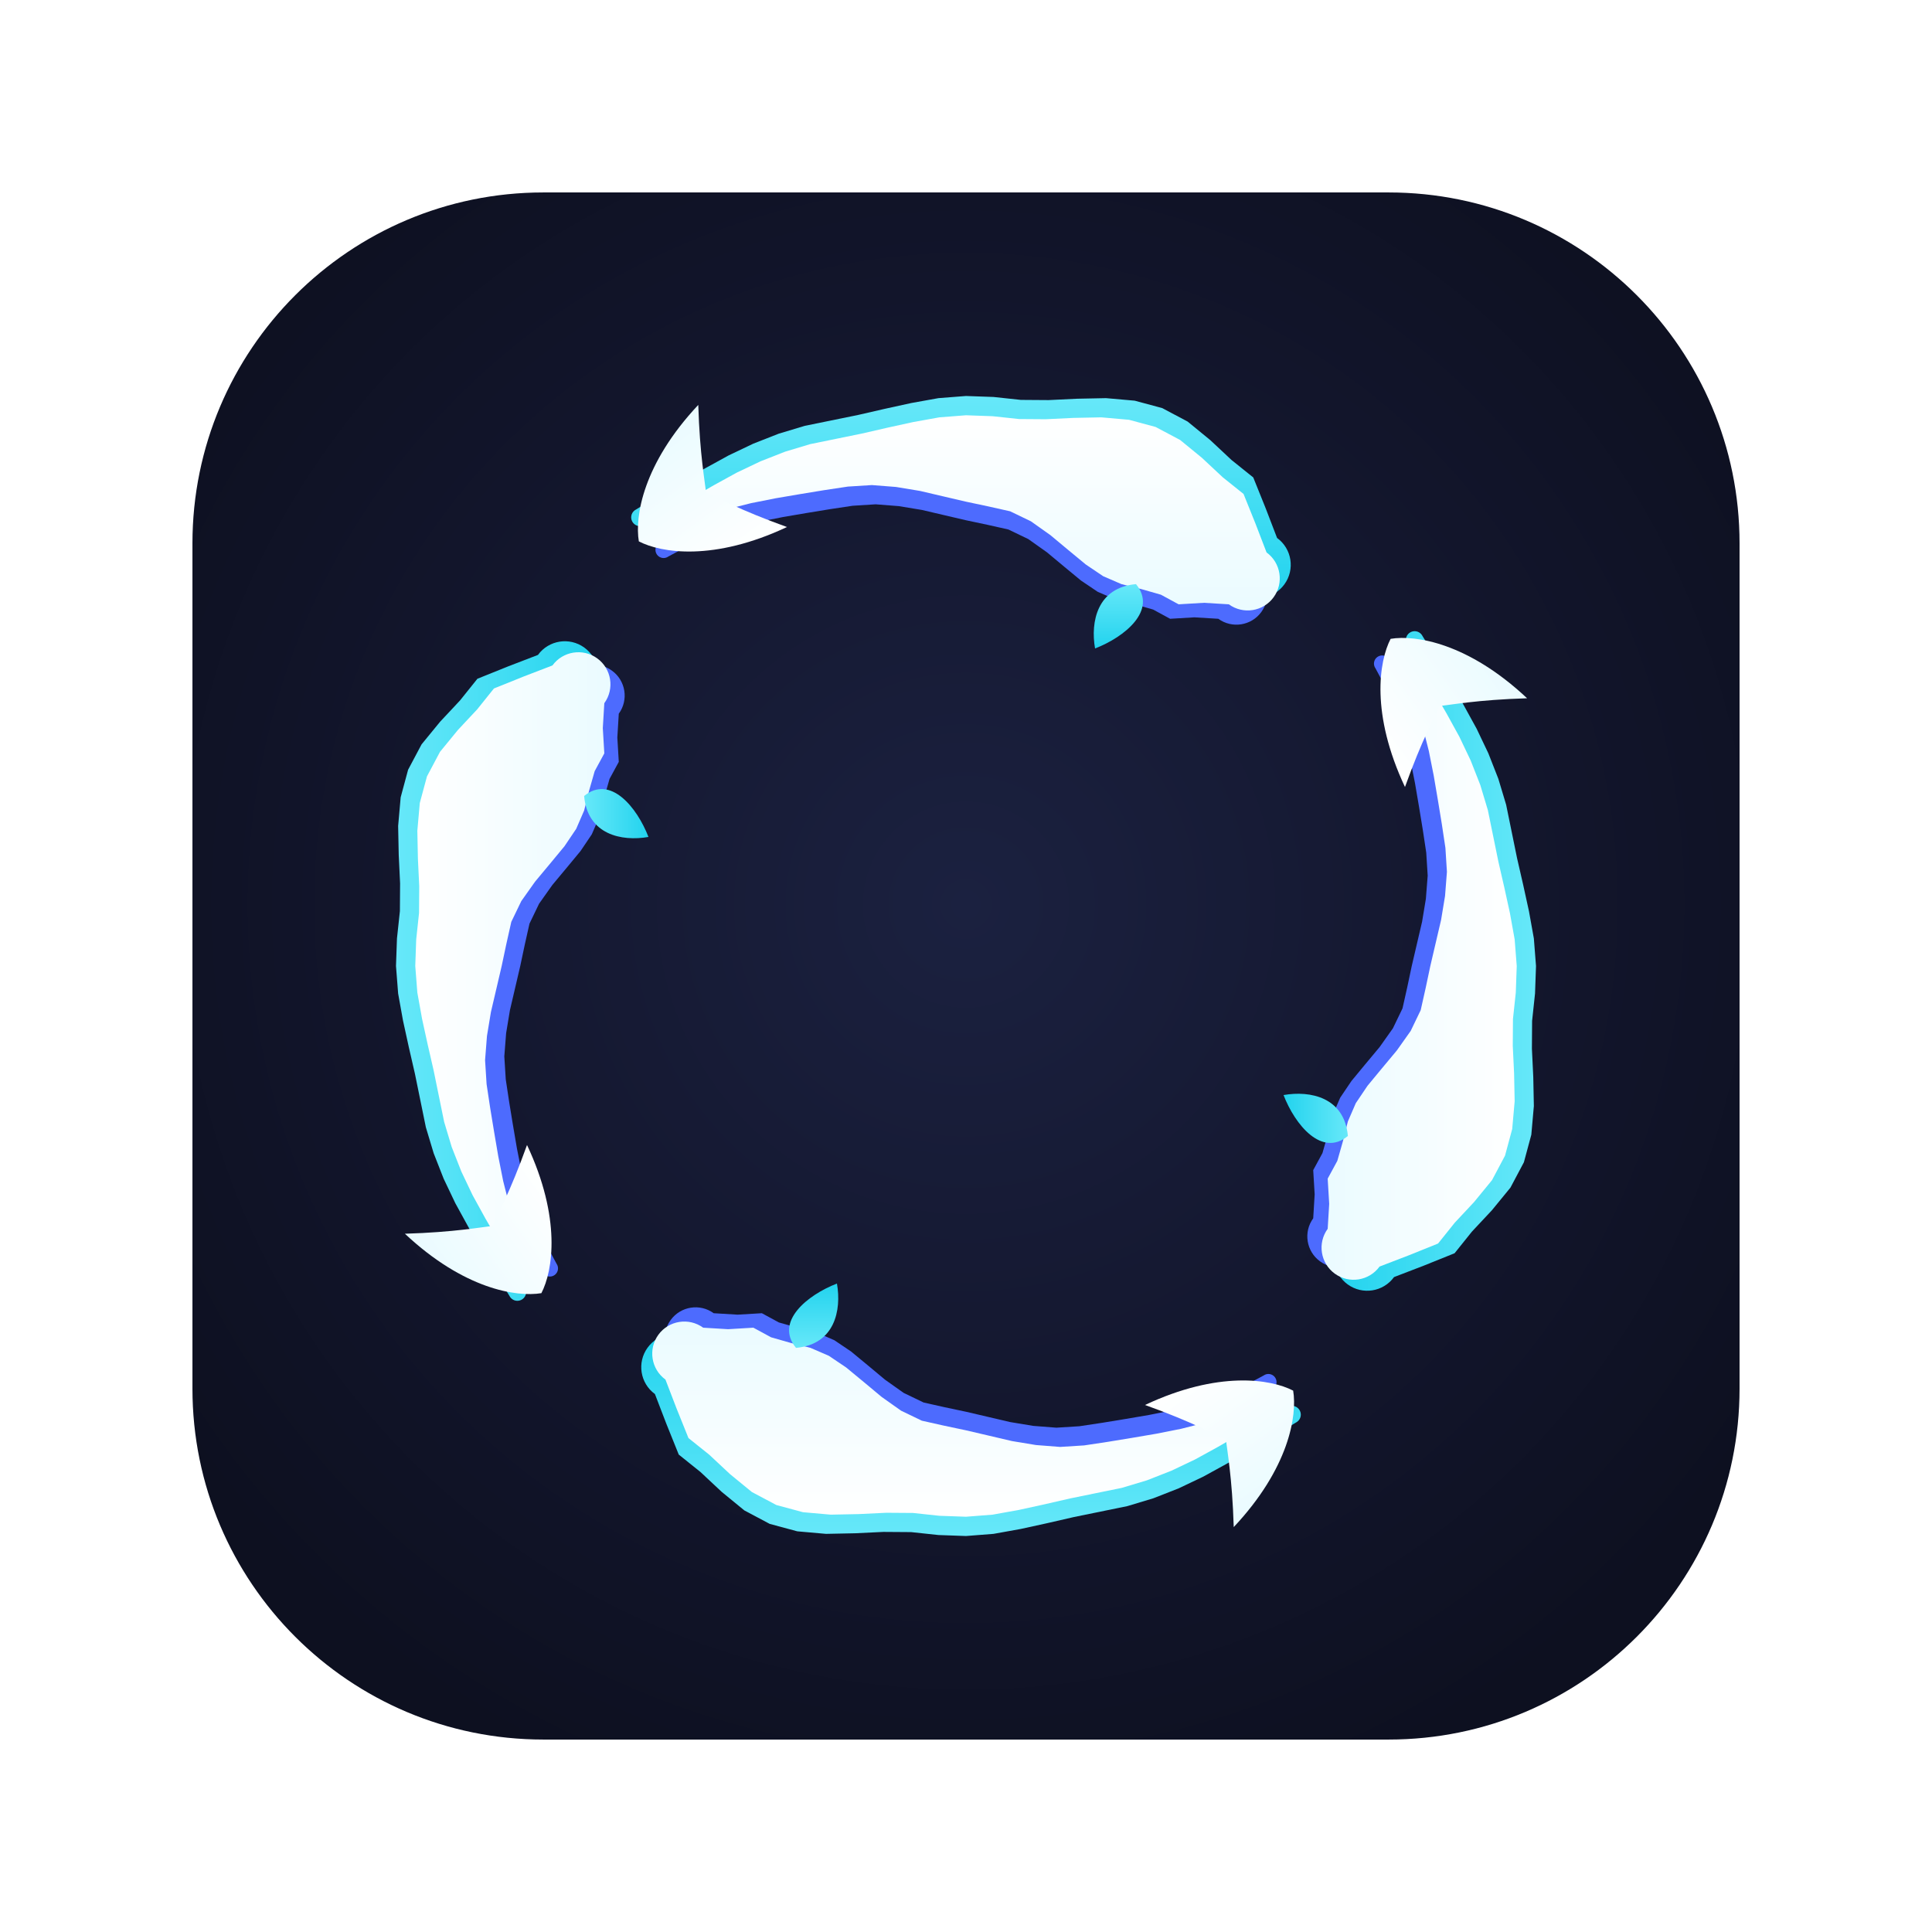
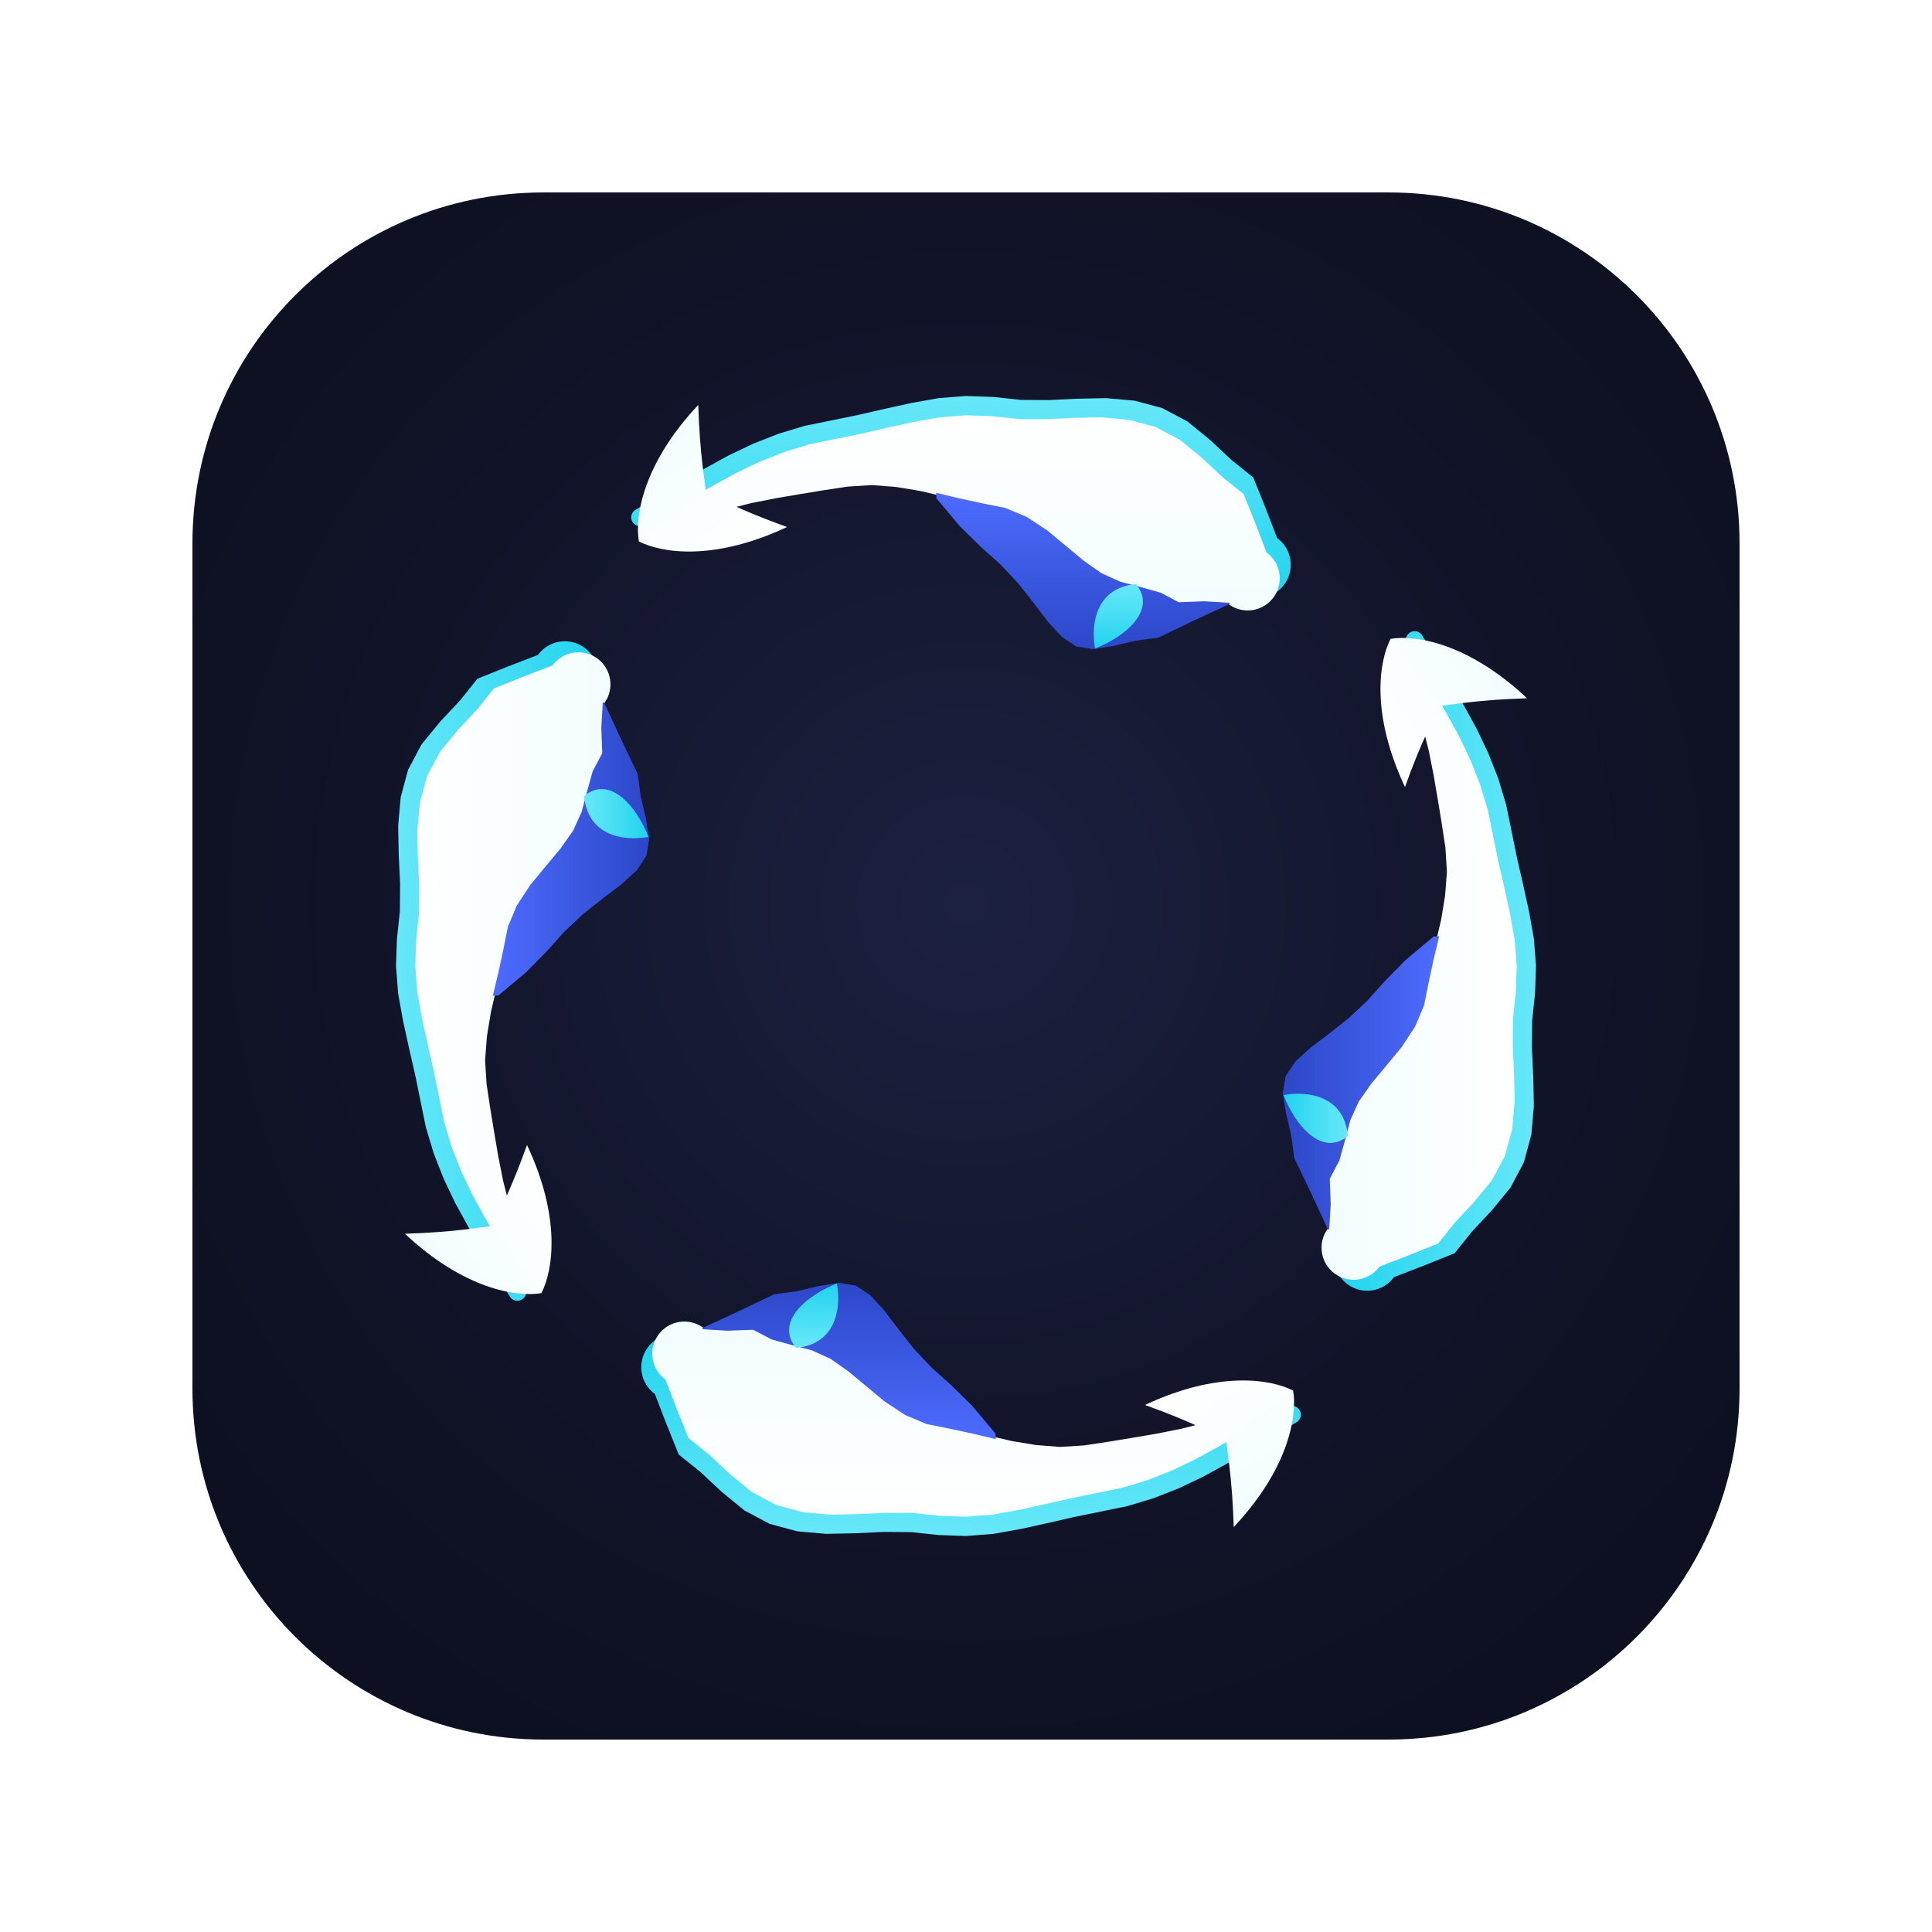
<svg xmlns="http://www.w3.org/2000/svg" width="1024" height="1024" viewBox="0 0 1024 1024">
  <defs>
    <radialGradient id="tileF" cx="0.5" cy="0.46" r="0.62">
      <stop offset="0" stop-color="#1B2140" />
-       <stop offset="0.65" stop-color="#12152B" />
+       <stop offset="0.55" stop-color="#12152B" />
      <stop offset="1" stop-color="#0D1020" />
    </radialGradient>
    <linearGradient id="bodyW" x1="0" y1="0" x2="0" y2="1">
      <stop offset="0" stop-color="#FFFFFF" />
-       <stop offset="1" stop-color="#EAFBFF" />
+       <stop offset="1" stop-color="#F2FDFF" />
    </linearGradient>
    <linearGradient id="rimC" x1="0" y1="0" x2="0" y2="1">
      <stop offset="0" stop-color="#67E8F9" />
      <stop offset="1" stop-color="#22D3EE" />
    </linearGradient>
+     <linearGradient id="shadowB" x1="0" y1="0" x2="0" y2="1">
+       <stop offset="0" stop-color="#4D6BFE" />
+       <stop offset="1" stop-color="#2C47C8" />
+     </linearGradient>
    <path id="dp-body" d="M -169.6 -233.4 L -157.7 -240.6 L -145.8 -247.8 L -133.7 -254.8 L -121.5 -261.5 L -108.9 -267.5 L -95.9 -272.6 L -82.6 -276.6 L -68.9 -279.4 L -55.2 -282.2 L -41.7 -285.3 L -28.0 -288.3 L -14.1 -290.8 L 0.0 -291.9 L 14.1 -291.4 L 28.1 -289.9 L 42.3 -289.8 L 56.9 -290.5 L 71.7 -290.8 L 86.4 -289.5 L 100.5 -285.7 L 113.5 -278.8 L 125.1 -269.3 L 136.0 -259.1 L 147.1 -250.2 L 153.5 -234.3 L 159.3 -219.2 A 17.0 17.0 0 0 1 139.3 -191.7 L 126.1 -192.5 L 112.7 -191.7 L 103.3 -196.8 L 92.8 -199.8 L 82.4 -202.4 L 72.7 -206.6 L 63.5 -212.8 L 54.3 -220.4 L 44.7 -228.4 L 34.4 -235.7 L 23.4 -241.0 L 11.8 -243.6 L 0.0 -246.1 L -12.0 -248.9 L -24.4 -251.8 L -37.1 -253.9 L -49.9 -254.9 L -62.6 -254.1 L -75.2 -252.2 L -88.0 -250.1 L -100.9 -247.9 L -114.0 -245.3 L -127.0 -242.0 L -139.9 -237.8 L -152.4 -232.5 L -164.3 -226.1 A 4.5 4.5 0 0 1 -169.6 -233.4 Z" />
+     <path id="dp-shadow" d="M -15.8 -250.8 L -3.3 -247.8 L 8.8 -245.2 L 20.8 -242.8 L 32.2 -238.0 L 43.0 -230.9 L 52.9 -222.7 L 62.4 -214.8 L 71.8 -208.2 L 81.7 -203.7 L 92.3 -200.9 L 103.1 -197.9 L 112.8 -192.8 L 126.3 -193.3 L 139.9 -192.5 L 139.3 -191.7 L 119.1 -182.3 L 101.8 -174.0 L 89.8 -172.4 L 78.0 -169.6 L 67.4 -167.9 L 58.4 -169.4 L 50.7 -174.5 L 43.4 -182.5 L 35.8 -192.5 L 27.5 -203.0 L 18.2 -212.9 L 8.0 -222.0 L -3.1 -232.9 L -15.6 -247.8 Z" />
    <path id="dp-fluke" d="M 8 0 C 2 12 -18 32 -60 40 C -45 18 -39 5 -36 0 C -39 -5 -45 -18 -60 -40 C -18 -32 2 -12 8 0 Z" />
    <path id="dp-fin" d="M 90.1 -202.4 C 101.5 -188.6 84.2 -174.4 68.4 -168.3 C 65.9 -182.5 69.6 -200.6 90.1 -202.4 Z" />
    <g id="dolphin">
      <use href="#dp-body" transform="scale(1.035)" fill="url(#rimC)" />
-       <use href="#dp-body" transform="scale(0.96)" fill="#4D6BFE" />
      <use href="#dp-body" fill="url(#bodyW)" />
+       <use href="#dp-shadow" fill="url(#shadowB)" />
      <use href="#dp-fluke" transform="matrix(-0.809 0.5878 -0.5878 -0.809 -166.931 -229.7608)" fill="url(#bodyW)" />
      <use href="#dp-fin" fill="url(#rimC)" />
    </g>
  </defs>
  <rect x="102" y="102" width="820" height="820" rx="186" fill="url(#tileF)" />
  <g transform="translate(512,512)">
    <use href="#dolphin" />
    <use href="#dolphin" transform="rotate(90)" />
    <use href="#dolphin" transform="rotate(180)" />
    <use href="#dolphin" transform="rotate(270)" />
  </g>
</svg>
